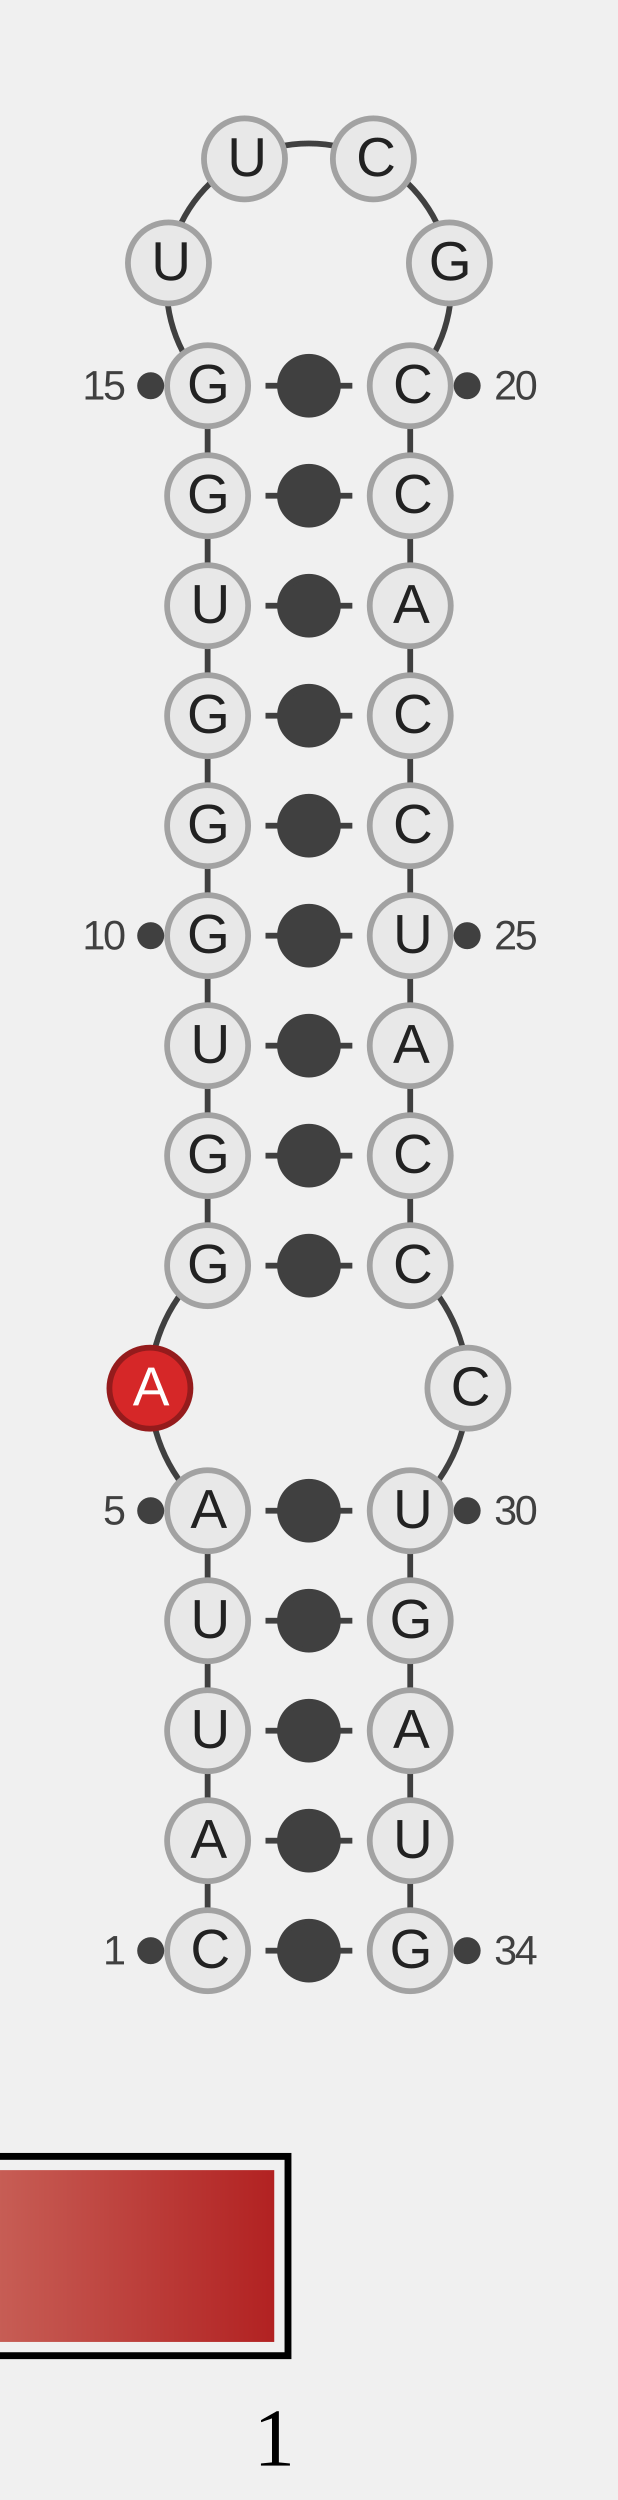
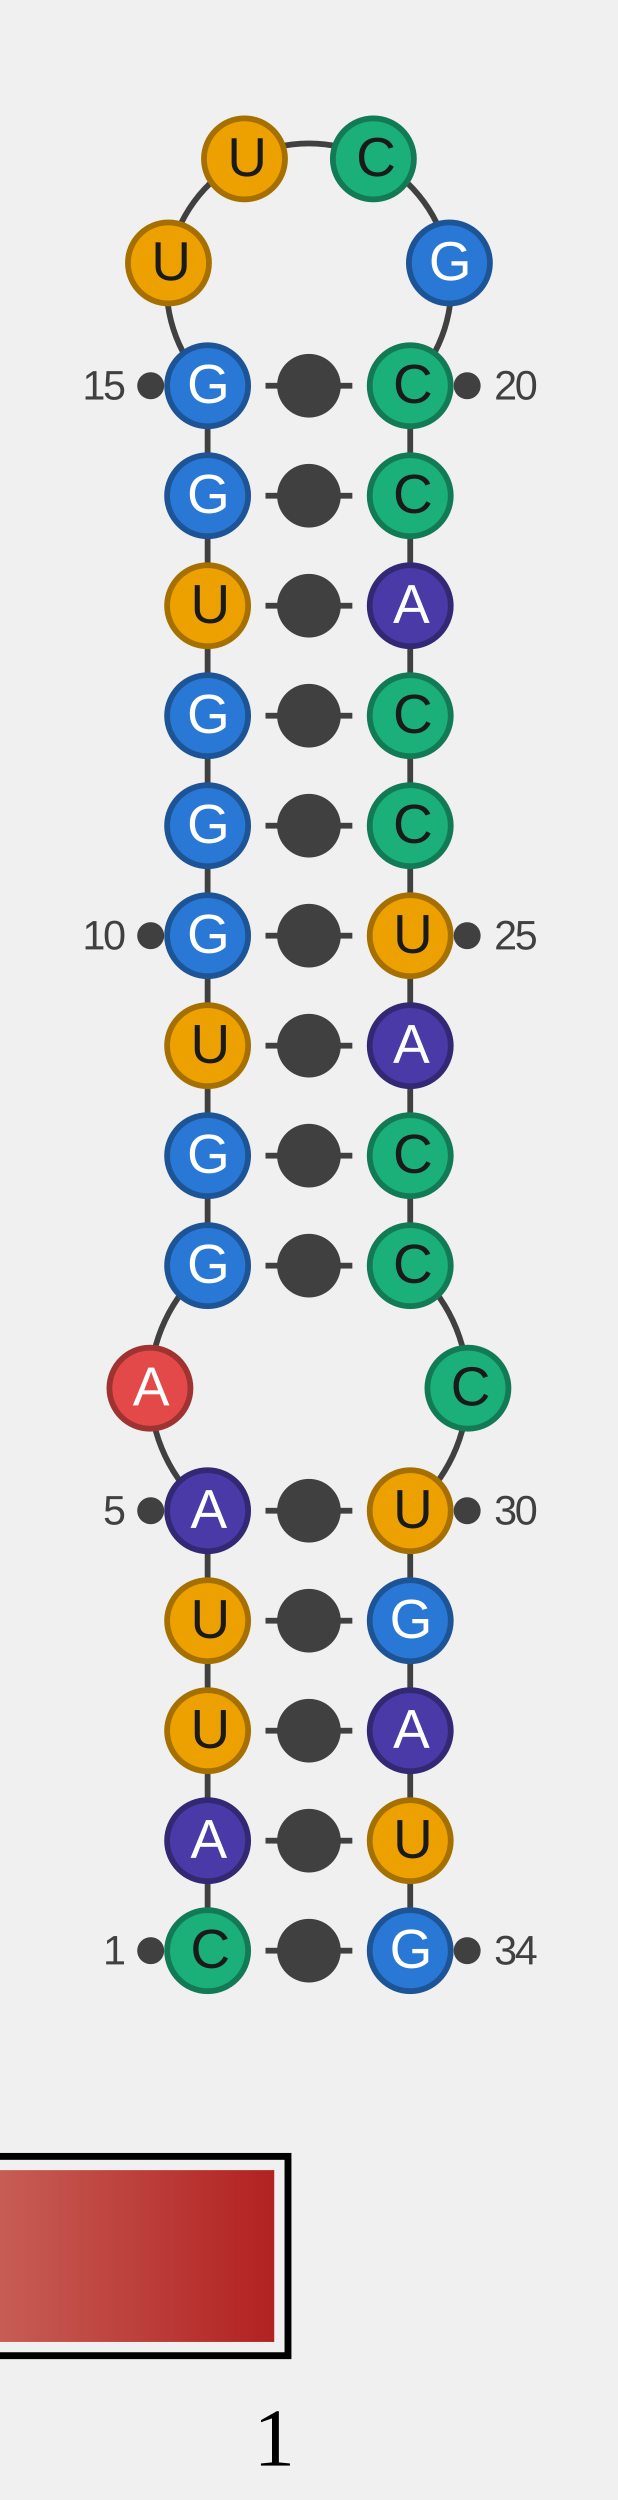
<svg xmlns="http://www.w3.org/2000/svg" width="89.905" height="363.777" viewBox="0 0 89.905 363.777">
  <path d="M 30.211 219.827 A 23.135 23.135 180 0 1 21.817 201.996" stroke="#404040" stroke-width="0.842" fill="none" />
  <path d="M 21.817 201.996 A 23.135 23.135 129.582 0 1 30.211 184.166" stroke="#404040" stroke-width="0.842" fill="none" />
  <path d="M 59.693 184.166 A 23.135 23.135 50.418 0 1 68.087 201.996" stroke="#404040" stroke-width="0.842" fill="none" />
  <path d="M 68.087 201.996 A 23.135 23.135 309.582 0 1 59.693 219.827" stroke="#404040" stroke-width="0.842" fill="none" />
  <g>
-     <circle cx="21.817" cy="201.996" r="5.896" stroke="#951b1c" stroke-width="0.842" fill="#d62728" />
+     <circle cx="21.817" cy="201.996" r="5.896" stroke="#9e3332" stroke-width="0.842" fill="#e34948" />
    <text x="19.317" y="204.496" style="fill:#ffffff;font-family:Arial;font-size:8;">A</text>
  </g>
  <g>
-     <circle cx="68.087" cy="201.996" r="5.896" stroke="#a2a2a2" stroke-width="0.842" fill="#e8e8e8" />
-     <text x="65.587" y="204.496" style="fill:#222222;font-family:Arial;font-size:8;">C</text>
+     <circle cx="68.087" cy="201.996" r="5.896" stroke="#127a55" stroke-width="0.842" fill="#1baf7a" />
+     <text x="65.587" y="204.496" style="fill:#1a1a1a;font-family:Arial;font-size:8;">C</text>
  </g>
  <path d="M 30.211 56.129 A 20.709 20.709 170.771 0 1 24.511 38.262" stroke="#404040" stroke-width="0.842" fill="none" />
  <path d="M 24.511 38.262 A 20.709 20.709 170.771 0 1 35.575 23.119" stroke="#404040" stroke-width="0.842" fill="none" />
  <path d="M 35.575 23.119 A 20.709 20.709 116.924 0 1 54.33 23.119" stroke="#404040" stroke-width="0.842" fill="none" />
  <path d="M 54.33 23.119 A 20.709 20.709 63.076 0 1 65.394 38.262" stroke="#404040" stroke-width="0.842" fill="none" />
  <path d="M 65.394 38.262 A 20.709 20.709 9.229 0 1 59.693 56.129" stroke="#404040" stroke-width="0.842" fill="none" />
  <g>
-     <circle cx="24.511" cy="38.262" r="5.896" stroke="#a2a2a2" stroke-width="0.842" fill="#e8e8e8" />
-     <text x="22.011" y="40.762" style="fill:#222222;font-family:Arial;font-size:8;">U</text>
-   </g>
-   <g>
-     <circle cx="35.575" cy="23.119" r="5.896" stroke="#a2a2a2" stroke-width="0.842" fill="#e8e8e8" />
-     <text x="33.075" y="25.619" style="fill:#222222;font-family:Arial;font-size:8;">U</text>
-   </g>
-   <g>
-     <circle cx="54.33" cy="23.119" r="5.896" stroke="#a2a2a2" stroke-width="0.842" fill="#e8e8e8" />
-     <text x="51.83" y="25.619" style="fill:#222222;font-family:Arial;font-size:8;">C</text>
-   </g>
-   <g>
-     <circle cx="65.394" cy="38.262" r="5.896" stroke="#a2a2a2" stroke-width="0.842" fill="#e8e8e8" />
-     <text x="62.394" y="40.762" style="fill:#222222;font-family:Arial;font-size:8;">G</text>
+     <circle cx="24.511" cy="38.262" r="5.896" stroke="#a57000" stroke-width="0.842" fill="#eda100" />
+     <text x="22.011" y="40.762" style="fill:#1a1a1a;font-family:Arial;font-size:8;">U</text>
+   </g>
+   <g>
+     <circle cx="35.575" cy="23.119" r="5.896" stroke="#a57000" stroke-width="0.842" fill="#eda100" />
+     <text x="33.075" y="25.619" style="fill:#1a1a1a;font-family:Arial;font-size:8;">U</text>
+   </g>
+   <g>
+     <circle cx="54.33" cy="23.119" r="5.896" stroke="#127a55" stroke-width="0.842" fill="#1baf7a" />
+     <text x="51.83" y="25.619" style="fill:#1a1a1a;font-family:Arial;font-size:8;">C</text>
+   </g>
+   <g>
+     <circle cx="65.394" cy="38.262" r="5.896" stroke="#1d5495" stroke-width="0.842" fill="#2a78d6" />
+     <text x="62.394" y="40.762" style="fill:#ffffff;font-family:Arial;font-size:8;">G</text>
  </g>
  <line x1="30.211" y1="277.948" x2="30.211" y2="273.737" stroke="#404040" stroke-width="0.842" />
  <line x1="30.211" y1="261.944" x2="30.211" y2="257.732" stroke="#404040" stroke-width="0.842" />
  <line x1="30.211" y1="245.939" x2="30.211" y2="241.728" stroke="#404040" stroke-width="0.842" />
  <line x1="30.211" y1="229.935" x2="30.211" y2="225.723" stroke="#404040" stroke-width="0.842" />
  <line x1="59.693" y1="225.723" x2="59.693" y2="229.935" stroke="#404040" stroke-width="0.842" />
  <line x1="59.693" y1="241.728" x2="59.693" y2="245.939" stroke="#404040" stroke-width="0.842" />
  <line x1="59.693" y1="257.732" x2="59.693" y2="261.944" stroke="#404040" stroke-width="0.842" />
  <line x1="59.693" y1="273.737" x2="59.693" y2="277.948" stroke="#404040" stroke-width="0.842" />
  <line x1="38.635" y1="283.845" x2="40.741" y2="283.845" stroke="#404040" stroke-width="0.842" />
  <circle cx="44.952" cy="283.845" r="4.212" stroke="#404040" stroke-width="0.842" fill="#404040" />
  <line x1="49.164" y1="283.845" x2="51.27" y2="283.845" stroke="#404040" stroke-width="0.842" />
  <g>
-     <circle cx="30.211" cy="283.845" r="5.896" stroke="#a2a2a2" stroke-width="0.842" fill="#e8e8e8" />
-     <text x="27.711" y="286.345" style="fill:#222222;font-family:Arial;font-size:8;">C</text>
+     <circle cx="30.211" cy="283.845" r="5.896" stroke="#127a55" stroke-width="0.842" fill="#1baf7a" />
+     <text x="27.711" y="286.345" style="fill:#1a1a1a;font-family:Arial;font-size:8;">C</text>
  </g>
  <g>
    <text x="14.997" y="285.845" style="fill:#404040;font-family:Arial;font-size:6;">1</text>
  </g>
  <g>
    <circle cx="21.928" cy="283.845" r="1.965" stroke-width="0.0" fill="#404040" />
  </g>
  <g>
-     <circle cx="59.693" cy="283.845" r="5.896" stroke="#a2a2a2" stroke-width="0.842" fill="#e8e8e8" />
-     <text x="56.693" y="286.345" style="fill:#222222;font-family:Arial;font-size:8;">G</text>
+     <circle cx="59.693" cy="283.845" r="5.896" stroke="#1d5495" stroke-width="0.842" fill="#2a78d6" />
+     <text x="56.693" y="286.345" style="fill:#ffffff;font-family:Arial;font-size:8;">G</text>
  </g>
  <g>
    <text x="71.907" y="285.845" style="fill:#404040;font-family:Arial;font-size:6;">3</text>
  </g>
  <g>
    <text x="74.907" y="285.845" style="fill:#404040;font-family:Arial;font-size:6;">4</text>
  </g>
  <g>
    <circle cx="67.976" cy="283.845" r="1.965" stroke-width="0.0" fill="#404040" />
  </g>
  <line x1="38.635" y1="267.84" x2="40.741" y2="267.84" stroke="#404040" stroke-width="0.842" />
  <circle cx="44.952" cy="267.84" r="4.212" stroke="#404040" stroke-width="0.842" fill="#404040" />
  <line x1="49.164" y1="267.84" x2="51.27" y2="267.84" stroke="#404040" stroke-width="0.842" />
  <g>
-     <circle cx="30.211" cy="267.84" r="5.896" stroke="#a2a2a2" stroke-width="0.842" fill="#e8e8e8" />
-     <text x="27.711" y="270.34" style="fill:#222222;font-family:Arial;font-size:8;">A</text>
-   </g>
-   <g>
-     <circle cx="59.693" cy="267.84" r="5.896" stroke="#a2a2a2" stroke-width="0.842" fill="#e8e8e8" />
-     <text x="57.193" y="270.34" style="fill:#222222;font-family:Arial;font-size:8;">U</text>
+     <circle cx="30.211" cy="267.84" r="5.896" stroke="#332874" stroke-width="0.842" fill="#4a3aa7" />
+     <text x="27.711" y="270.34" style="fill:#ffffff;font-family:Arial;font-size:8;">A</text>
+   </g>
+   <g>
+     <circle cx="59.693" cy="267.84" r="5.896" stroke="#a57000" stroke-width="0.842" fill="#eda100" />
+     <text x="57.193" y="270.34" style="fill:#1a1a1a;font-family:Arial;font-size:8;">U</text>
  </g>
  <line x1="38.635" y1="251.836" x2="40.741" y2="251.836" stroke="#404040" stroke-width="0.842" />
  <circle cx="44.952" cy="251.836" r="4.212" stroke="#404040" stroke-width="0.842" fill="#404040" />
  <line x1="49.164" y1="251.836" x2="51.27" y2="251.836" stroke="#404040" stroke-width="0.842" />
  <g>
-     <circle cx="30.211" cy="251.836" r="5.896" stroke="#a2a2a2" stroke-width="0.842" fill="#e8e8e8" />
-     <text x="27.711" y="254.336" style="fill:#222222;font-family:Arial;font-size:8;">U</text>
-   </g>
-   <g>
-     <circle cx="59.693" cy="251.836" r="5.896" stroke="#a2a2a2" stroke-width="0.842" fill="#e8e8e8" />
-     <text x="57.193" y="254.336" style="fill:#222222;font-family:Arial;font-size:8;">A</text>
+     <circle cx="30.211" cy="251.836" r="5.896" stroke="#a57000" stroke-width="0.842" fill="#eda100" />
+     <text x="27.711" y="254.336" style="fill:#1a1a1a;font-family:Arial;font-size:8;">U</text>
+   </g>
+   <g>
+     <circle cx="59.693" cy="251.836" r="5.896" stroke="#332874" stroke-width="0.842" fill="#4a3aa7" />
+     <text x="57.193" y="254.336" style="fill:#ffffff;font-family:Arial;font-size:8;">A</text>
  </g>
  <line x1="38.635" y1="235.831" x2="40.741" y2="235.831" stroke="#404040" stroke-width="0.842" />
  <circle cx="44.952" cy="235.831" r="4.212" stroke="#404040" stroke-width="0.842" fill="#404040" />
  <line x1="49.164" y1="235.831" x2="51.27" y2="235.831" stroke="#404040" stroke-width="0.842" />
  <g>
-     <circle cx="30.211" cy="235.831" r="5.896" stroke="#a2a2a2" stroke-width="0.842" fill="#e8e8e8" />
-     <text x="27.711" y="238.331" style="fill:#222222;font-family:Arial;font-size:8;">U</text>
-   </g>
-   <g>
-     <circle cx="59.693" cy="235.831" r="5.896" stroke="#a2a2a2" stroke-width="0.842" fill="#e8e8e8" />
-     <text x="56.693" y="238.331" style="fill:#222222;font-family:Arial;font-size:8;">G</text>
+     <circle cx="30.211" cy="235.831" r="5.896" stroke="#a57000" stroke-width="0.842" fill="#eda100" />
+     <text x="27.711" y="238.331" style="fill:#1a1a1a;font-family:Arial;font-size:8;">U</text>
+   </g>
+   <g>
+     <circle cx="59.693" cy="235.831" r="5.896" stroke="#1d5495" stroke-width="0.842" fill="#2a78d6" />
+     <text x="56.693" y="238.331" style="fill:#ffffff;font-family:Arial;font-size:8;">G</text>
  </g>
  <line x1="38.635" y1="219.827" x2="40.741" y2="219.827" stroke="#404040" stroke-width="0.842" />
  <circle cx="44.952" cy="219.827" r="4.212" stroke="#404040" stroke-width="0.842" fill="#404040" />
  <line x1="49.164" y1="219.827" x2="51.27" y2="219.827" stroke="#404040" stroke-width="0.842" />
  <g>
-     <circle cx="30.211" cy="219.827" r="5.896" stroke="#a2a2a2" stroke-width="0.842" fill="#e8e8e8" />
-     <text x="27.711" y="222.327" style="fill:#222222;font-family:Arial;font-size:8;">A</text>
+     <circle cx="30.211" cy="219.827" r="5.896" stroke="#332874" stroke-width="0.842" fill="#4a3aa7" />
+     <text x="27.711" y="222.327" style="fill:#ffffff;font-family:Arial;font-size:8;">A</text>
  </g>
  <g>
    <text x="14.997" y="221.827" style="fill:#404040;font-family:Arial;font-size:6;">5</text>
  </g>
  <g>
    <circle cx="21.928" cy="219.827" r="1.965" stroke-width="0.0" fill="#404040" />
  </g>
  <g>
-     <circle cx="59.693" cy="219.827" r="5.896" stroke="#a2a2a2" stroke-width="0.842" fill="#e8e8e8" />
-     <text x="57.193" y="222.327" style="fill:#222222;font-family:Arial;font-size:8;">U</text>
+     <circle cx="59.693" cy="219.827" r="5.896" stroke="#a57000" stroke-width="0.842" fill="#eda100" />
+     <text x="57.193" y="222.327" style="fill:#1a1a1a;font-family:Arial;font-size:8;">U</text>
  </g>
  <g>
    <text x="71.907" y="221.827" style="fill:#404040;font-family:Arial;font-size:6;">3</text>
  </g>
  <g>
    <text x="74.907" y="221.827" style="fill:#404040;font-family:Arial;font-size:6;">0</text>
  </g>
  <g>
    <circle cx="67.976" cy="219.827" r="1.965" stroke-width="0.0" fill="#404040" />
  </g>
  <line x1="30.211" y1="178.269" x2="30.211" y2="174.058" stroke="#404040" stroke-width="0.842" />
  <line x1="30.211" y1="162.265" x2="30.211" y2="158.053" stroke="#404040" stroke-width="0.842" />
  <line x1="30.211" y1="146.26" x2="30.211" y2="142.049" stroke="#404040" stroke-width="0.842" />
  <line x1="30.211" y1="130.256" x2="30.211" y2="126.044" stroke="#404040" stroke-width="0.842" />
  <line x1="30.211" y1="114.251" x2="30.211" y2="110.04" stroke="#404040" stroke-width="0.842" />
  <line x1="30.211" y1="98.247" x2="30.211" y2="94.035" stroke="#404040" stroke-width="0.842" />
  <line x1="30.211" y1="82.242" x2="30.211" y2="78.03" stroke="#404040" stroke-width="0.842" />
  <line x1="30.211" y1="66.238" x2="30.211" y2="62.026" stroke="#404040" stroke-width="0.842" />
  <line x1="59.693" y1="62.026" x2="59.693" y2="66.238" stroke="#404040" stroke-width="0.842" />
  <line x1="59.693" y1="78.03" x2="59.693" y2="82.242" stroke="#404040" stroke-width="0.842" />
  <line x1="59.693" y1="94.035" x2="59.693" y2="98.247" stroke="#404040" stroke-width="0.842" />
  <line x1="59.693" y1="110.04" x2="59.693" y2="114.251" stroke="#404040" stroke-width="0.842" />
  <line x1="59.693" y1="126.044" x2="59.693" y2="130.256" stroke="#404040" stroke-width="0.842" />
  <line x1="59.693" y1="142.049" x2="59.693" y2="146.26" stroke="#404040" stroke-width="0.842" />
  <line x1="59.693" y1="158.053" x2="59.693" y2="162.265" stroke="#404040" stroke-width="0.842" />
  <line x1="59.693" y1="174.058" x2="59.693" y2="178.269" stroke="#404040" stroke-width="0.842" />
  <line x1="38.635" y1="184.166" x2="40.741" y2="184.166" stroke="#404040" stroke-width="0.842" />
  <circle cx="44.952" cy="184.166" r="4.212" stroke="#404040" stroke-width="0.842" fill="#404040" />
  <line x1="49.164" y1="184.166" x2="51.27" y2="184.166" stroke="#404040" stroke-width="0.842" />
  <g>
-     <circle cx="30.211" cy="184.166" r="5.896" stroke="#a2a2a2" stroke-width="0.842" fill="#e8e8e8" />
-     <text x="27.211" y="186.666" style="fill:#222222;font-family:Arial;font-size:8;">G</text>
-   </g>
-   <g>
-     <circle cx="59.693" cy="184.166" r="5.896" stroke="#a2a2a2" stroke-width="0.842" fill="#e8e8e8" />
-     <text x="57.193" y="186.666" style="fill:#222222;font-family:Arial;font-size:8;">C</text>
+     <circle cx="30.211" cy="184.166" r="5.896" stroke="#1d5495" stroke-width="0.842" fill="#2a78d6" />
+     <text x="27.211" y="186.666" style="fill:#ffffff;font-family:Arial;font-size:8;">G</text>
+   </g>
+   <g>
+     <circle cx="59.693" cy="184.166" r="5.896" stroke="#127a55" stroke-width="0.842" fill="#1baf7a" />
+     <text x="57.193" y="186.666" style="fill:#1a1a1a;font-family:Arial;font-size:8;">C</text>
  </g>
  <line x1="38.635" y1="168.161" x2="40.741" y2="168.161" stroke="#404040" stroke-width="0.842" />
  <circle cx="44.952" cy="168.161" r="4.212" stroke="#404040" stroke-width="0.842" fill="#404040" />
  <line x1="49.164" y1="168.161" x2="51.27" y2="168.161" stroke="#404040" stroke-width="0.842" />
  <g>
-     <circle cx="30.211" cy="168.161" r="5.896" stroke="#a2a2a2" stroke-width="0.842" fill="#e8e8e8" />
-     <text x="27.211" y="170.661" style="fill:#222222;font-family:Arial;font-size:8;">G</text>
-   </g>
-   <g>
-     <circle cx="59.693" cy="168.161" r="5.896" stroke="#a2a2a2" stroke-width="0.842" fill="#e8e8e8" />
-     <text x="57.193" y="170.661" style="fill:#222222;font-family:Arial;font-size:8;">C</text>
+     <circle cx="30.211" cy="168.161" r="5.896" stroke="#1d5495" stroke-width="0.842" fill="#2a78d6" />
+     <text x="27.211" y="170.661" style="fill:#ffffff;font-family:Arial;font-size:8;">G</text>
+   </g>
+   <g>
+     <circle cx="59.693" cy="168.161" r="5.896" stroke="#127a55" stroke-width="0.842" fill="#1baf7a" />
+     <text x="57.193" y="170.661" style="fill:#1a1a1a;font-family:Arial;font-size:8;">C</text>
  </g>
  <line x1="38.635" y1="152.157" x2="40.741" y2="152.157" stroke="#404040" stroke-width="0.842" />
  <circle cx="44.952" cy="152.157" r="4.212" stroke="#404040" stroke-width="0.842" fill="#404040" />
  <line x1="49.164" y1="152.157" x2="51.27" y2="152.157" stroke="#404040" stroke-width="0.842" />
  <g>
-     <circle cx="30.211" cy="152.157" r="5.896" stroke="#a2a2a2" stroke-width="0.842" fill="#e8e8e8" />
-     <text x="27.711" y="154.657" style="fill:#222222;font-family:Arial;font-size:8;">U</text>
-   </g>
-   <g>
-     <circle cx="59.693" cy="152.157" r="5.896" stroke="#a2a2a2" stroke-width="0.842" fill="#e8e8e8" />
-     <text x="57.193" y="154.657" style="fill:#222222;font-family:Arial;font-size:8;">A</text>
+     <circle cx="30.211" cy="152.157" r="5.896" stroke="#a57000" stroke-width="0.842" fill="#eda100" />
+     <text x="27.711" y="154.657" style="fill:#1a1a1a;font-family:Arial;font-size:8;">U</text>
+   </g>
+   <g>
+     <circle cx="59.693" cy="152.157" r="5.896" stroke="#332874" stroke-width="0.842" fill="#4a3aa7" />
+     <text x="57.193" y="154.657" style="fill:#ffffff;font-family:Arial;font-size:8;">A</text>
  </g>
  <line x1="38.635" y1="136.152" x2="40.741" y2="136.152" stroke="#404040" stroke-width="0.842" />
  <circle cx="44.952" cy="136.152" r="4.212" stroke="#404040" stroke-width="0.842" fill="#404040" />
  <line x1="49.164" y1="136.152" x2="51.27" y2="136.152" stroke="#404040" stroke-width="0.842" />
  <g>
-     <circle cx="30.211" cy="136.152" r="5.896" stroke="#a2a2a2" stroke-width="0.842" fill="#e8e8e8" />
-     <text x="27.211" y="138.652" style="fill:#222222;font-family:Arial;font-size:8;">G</text>
+     <circle cx="30.211" cy="136.152" r="5.896" stroke="#1d5495" stroke-width="0.842" fill="#2a78d6" />
+     <text x="27.211" y="138.652" style="fill:#ffffff;font-family:Arial;font-size:8;">G</text>
  </g>
  <g>
    <text x="14.997" y="138.152" style="fill:#404040;font-family:Arial;font-size:6;">0</text>
  </g>
  <g>
    <text x="11.997" y="138.152" style="fill:#404040;font-family:Arial;font-size:6;">1</text>
  </g>
  <g>
    <circle cx="21.928" cy="136.152" r="1.965" stroke-width="0.0" fill="#404040" />
  </g>
  <g>
-     <circle cx="59.693" cy="136.152" r="5.896" stroke="#a2a2a2" stroke-width="0.842" fill="#e8e8e8" />
-     <text x="57.193" y="138.652" style="fill:#222222;font-family:Arial;font-size:8;">U</text>
+     <circle cx="59.693" cy="136.152" r="5.896" stroke="#a57000" stroke-width="0.842" fill="#eda100" />
+     <text x="57.193" y="138.652" style="fill:#1a1a1a;font-family:Arial;font-size:8;">U</text>
  </g>
  <g>
    <text x="71.907" y="138.152" style="fill:#404040;font-family:Arial;font-size:6;">2</text>
  </g>
  <g>
    <text x="74.907" y="138.152" style="fill:#404040;font-family:Arial;font-size:6;">5</text>
  </g>
  <g>
    <circle cx="67.976" cy="136.152" r="1.965" stroke-width="0.0" fill="#404040" />
  </g>
  <line x1="38.635" y1="120.148" x2="40.741" y2="120.148" stroke="#404040" stroke-width="0.842" />
  <circle cx="44.952" cy="120.148" r="4.212" stroke="#404040" stroke-width="0.842" fill="#404040" />
  <line x1="49.164" y1="120.148" x2="51.27" y2="120.148" stroke="#404040" stroke-width="0.842" />
  <g>
-     <circle cx="30.211" cy="120.148" r="5.896" stroke="#a2a2a2" stroke-width="0.842" fill="#e8e8e8" />
-     <text x="27.211" y="122.648" style="fill:#222222;font-family:Arial;font-size:8;">G</text>
-   </g>
-   <g>
-     <circle cx="59.693" cy="120.148" r="5.896" stroke="#a2a2a2" stroke-width="0.842" fill="#e8e8e8" />
-     <text x="57.193" y="122.648" style="fill:#222222;font-family:Arial;font-size:8;">C</text>
+     <circle cx="30.211" cy="120.148" r="5.896" stroke="#1d5495" stroke-width="0.842" fill="#2a78d6" />
+     <text x="27.211" y="122.648" style="fill:#ffffff;font-family:Arial;font-size:8;">G</text>
+   </g>
+   <g>
+     <circle cx="59.693" cy="120.148" r="5.896" stroke="#127a55" stroke-width="0.842" fill="#1baf7a" />
+     <text x="57.193" y="122.648" style="fill:#1a1a1a;font-family:Arial;font-size:8;">C</text>
  </g>
  <line x1="38.635" y1="104.143" x2="40.741" y2="104.143" stroke="#404040" stroke-width="0.842" />
  <circle cx="44.952" cy="104.143" r="4.212" stroke="#404040" stroke-width="0.842" fill="#404040" />
  <line x1="49.164" y1="104.143" x2="51.27" y2="104.143" stroke="#404040" stroke-width="0.842" />
  <g>
-     <circle cx="30.211" cy="104.143" r="5.896" stroke="#a2a2a2" stroke-width="0.842" fill="#e8e8e8" />
-     <text x="27.211" y="106.643" style="fill:#222222;font-family:Arial;font-size:8;">G</text>
-   </g>
-   <g>
-     <circle cx="59.693" cy="104.143" r="5.896" stroke="#a2a2a2" stroke-width="0.842" fill="#e8e8e8" />
-     <text x="57.193" y="106.643" style="fill:#222222;font-family:Arial;font-size:8;">C</text>
+     <circle cx="30.211" cy="104.143" r="5.896" stroke="#1d5495" stroke-width="0.842" fill="#2a78d6" />
+     <text x="27.211" y="106.643" style="fill:#ffffff;font-family:Arial;font-size:8;">G</text>
+   </g>
+   <g>
+     <circle cx="59.693" cy="104.143" r="5.896" stroke="#127a55" stroke-width="0.842" fill="#1baf7a" />
+     <text x="57.193" y="106.643" style="fill:#1a1a1a;font-family:Arial;font-size:8;">C</text>
  </g>
  <line x1="38.635" y1="88.139" x2="40.741" y2="88.139" stroke="#404040" stroke-width="0.842" />
  <circle cx="44.952" cy="88.139" r="4.212" stroke="#404040" stroke-width="0.842" fill="#404040" />
  <line x1="49.164" y1="88.139" x2="51.27" y2="88.139" stroke="#404040" stroke-width="0.842" />
  <g>
-     <circle cx="30.211" cy="88.139" r="5.896" stroke="#a2a2a2" stroke-width="0.842" fill="#e8e8e8" />
-     <text x="27.711" y="90.639" style="fill:#222222;font-family:Arial;font-size:8;">U</text>
-   </g>
-   <g>
-     <circle cx="59.693" cy="88.139" r="5.896" stroke="#a2a2a2" stroke-width="0.842" fill="#e8e8e8" />
-     <text x="57.193" y="90.639" style="fill:#222222;font-family:Arial;font-size:8;">A</text>
+     <circle cx="30.211" cy="88.139" r="5.896" stroke="#a57000" stroke-width="0.842" fill="#eda100" />
+     <text x="27.711" y="90.639" style="fill:#1a1a1a;font-family:Arial;font-size:8;">U</text>
+   </g>
+   <g>
+     <circle cx="59.693" cy="88.139" r="5.896" stroke="#332874" stroke-width="0.842" fill="#4a3aa7" />
+     <text x="57.193" y="90.639" style="fill:#ffffff;font-family:Arial;font-size:8;">A</text>
  </g>
  <line x1="38.635" y1="72.134" x2="40.741" y2="72.134" stroke="#404040" stroke-width="0.842" />
  <circle cx="44.952" cy="72.134" r="4.212" stroke="#404040" stroke-width="0.842" fill="#404040" />
  <line x1="49.164" y1="72.134" x2="51.27" y2="72.134" stroke="#404040" stroke-width="0.842" />
  <g>
-     <circle cx="30.211" cy="72.134" r="5.896" stroke="#a2a2a2" stroke-width="0.842" fill="#e8e8e8" />
-     <text x="27.211" y="74.634" style="fill:#222222;font-family:Arial;font-size:8;">G</text>
-   </g>
-   <g>
-     <circle cx="59.693" cy="72.134" r="5.896" stroke="#a2a2a2" stroke-width="0.842" fill="#e8e8e8" />
-     <text x="57.193" y="74.634" style="fill:#222222;font-family:Arial;font-size:8;">C</text>
+     <circle cx="30.211" cy="72.134" r="5.896" stroke="#1d5495" stroke-width="0.842" fill="#2a78d6" />
+     <text x="27.211" y="74.634" style="fill:#ffffff;font-family:Arial;font-size:8;">G</text>
+   </g>
+   <g>
+     <circle cx="59.693" cy="72.134" r="5.896" stroke="#127a55" stroke-width="0.842" fill="#1baf7a" />
+     <text x="57.193" y="74.634" style="fill:#1a1a1a;font-family:Arial;font-size:8;">C</text>
  </g>
  <line x1="38.635" y1="56.129" x2="40.741" y2="56.129" stroke="#404040" stroke-width="0.842" />
  <circle cx="44.952" cy="56.13" r="4.212" stroke="#404040" stroke-width="0.842" fill="#404040" />
  <line x1="49.164" y1="56.129" x2="51.27" y2="56.129" stroke="#404040" stroke-width="0.842" />
  <g>
-     <circle cx="30.211" cy="56.129" r="5.896" stroke="#a2a2a2" stroke-width="0.842" fill="#e8e8e8" />
-     <text x="27.211" y="58.629" style="fill:#222222;font-family:Arial;font-size:8;">G</text>
+     <circle cx="30.211" cy="56.129" r="5.896" stroke="#1d5495" stroke-width="0.842" fill="#2a78d6" />
+     <text x="27.211" y="58.629" style="fill:#ffffff;font-family:Arial;font-size:8;">G</text>
  </g>
  <g>
    <text x="14.997" y="58.129" style="fill:#404040;font-family:Arial;font-size:6;">5</text>
  </g>
  <g>
    <text x="11.997" y="58.129" style="fill:#404040;font-family:Arial;font-size:6;">1</text>
  </g>
  <g>
    <circle cx="21.928" cy="56.129" r="1.965" stroke-width="0.0" fill="#404040" />
  </g>
  <g>
-     <circle cx="59.693" cy="56.129" r="5.896" stroke="#a2a2a2" stroke-width="0.842" fill="#e8e8e8" />
-     <text x="57.193" y="58.629" style="fill:#222222;font-family:Arial;font-size:8;">C</text>
+     <circle cx="59.693" cy="56.129" r="5.896" stroke="#127a55" stroke-width="0.842" fill="#1baf7a" />
+     <text x="57.193" y="58.629" style="fill:#1a1a1a;font-family:Arial;font-size:8;">C</text>
  </g>
  <g>
    <text x="71.907" y="58.129" style="fill:#404040;font-family:Arial;font-size:6;">2</text>
  </g>
  <g>
    <text x="74.907" y="58.129" style="fill:#404040;font-family:Arial;font-size:6;">0</text>
  </g>
  <g>
    <circle cx="67.976" cy="56.129" r="1.965" stroke-width="0.0" fill="#404040" />
  </g>
  <defs>
    <linearGradient id="reactivities_scale" x1="0%" x2="100%" y1="0%" y2="0%">
      <stop offset="0%" stop-color="lightyellow" />
      <stop offset="100%" stop-color="firebrick" />
    </linearGradient>
  </defs>
  <rect fill="url(#reactivities_scale)" x="-110.095" y="315.777" width="150" height="25" />
  <rect fill="none" x="-112.095" y="313.777" width="154" height="29" stroke="black" stroke-width="1" />
  <text text-anchor="middle" x="-110.095" y="358.777">0</text>
  <text text-anchor="middle" x="39.905" y="358.777">1</text>
  <text text-anchor="start" x="-112.095" y="308.777">Reactivity</text>
</svg>
